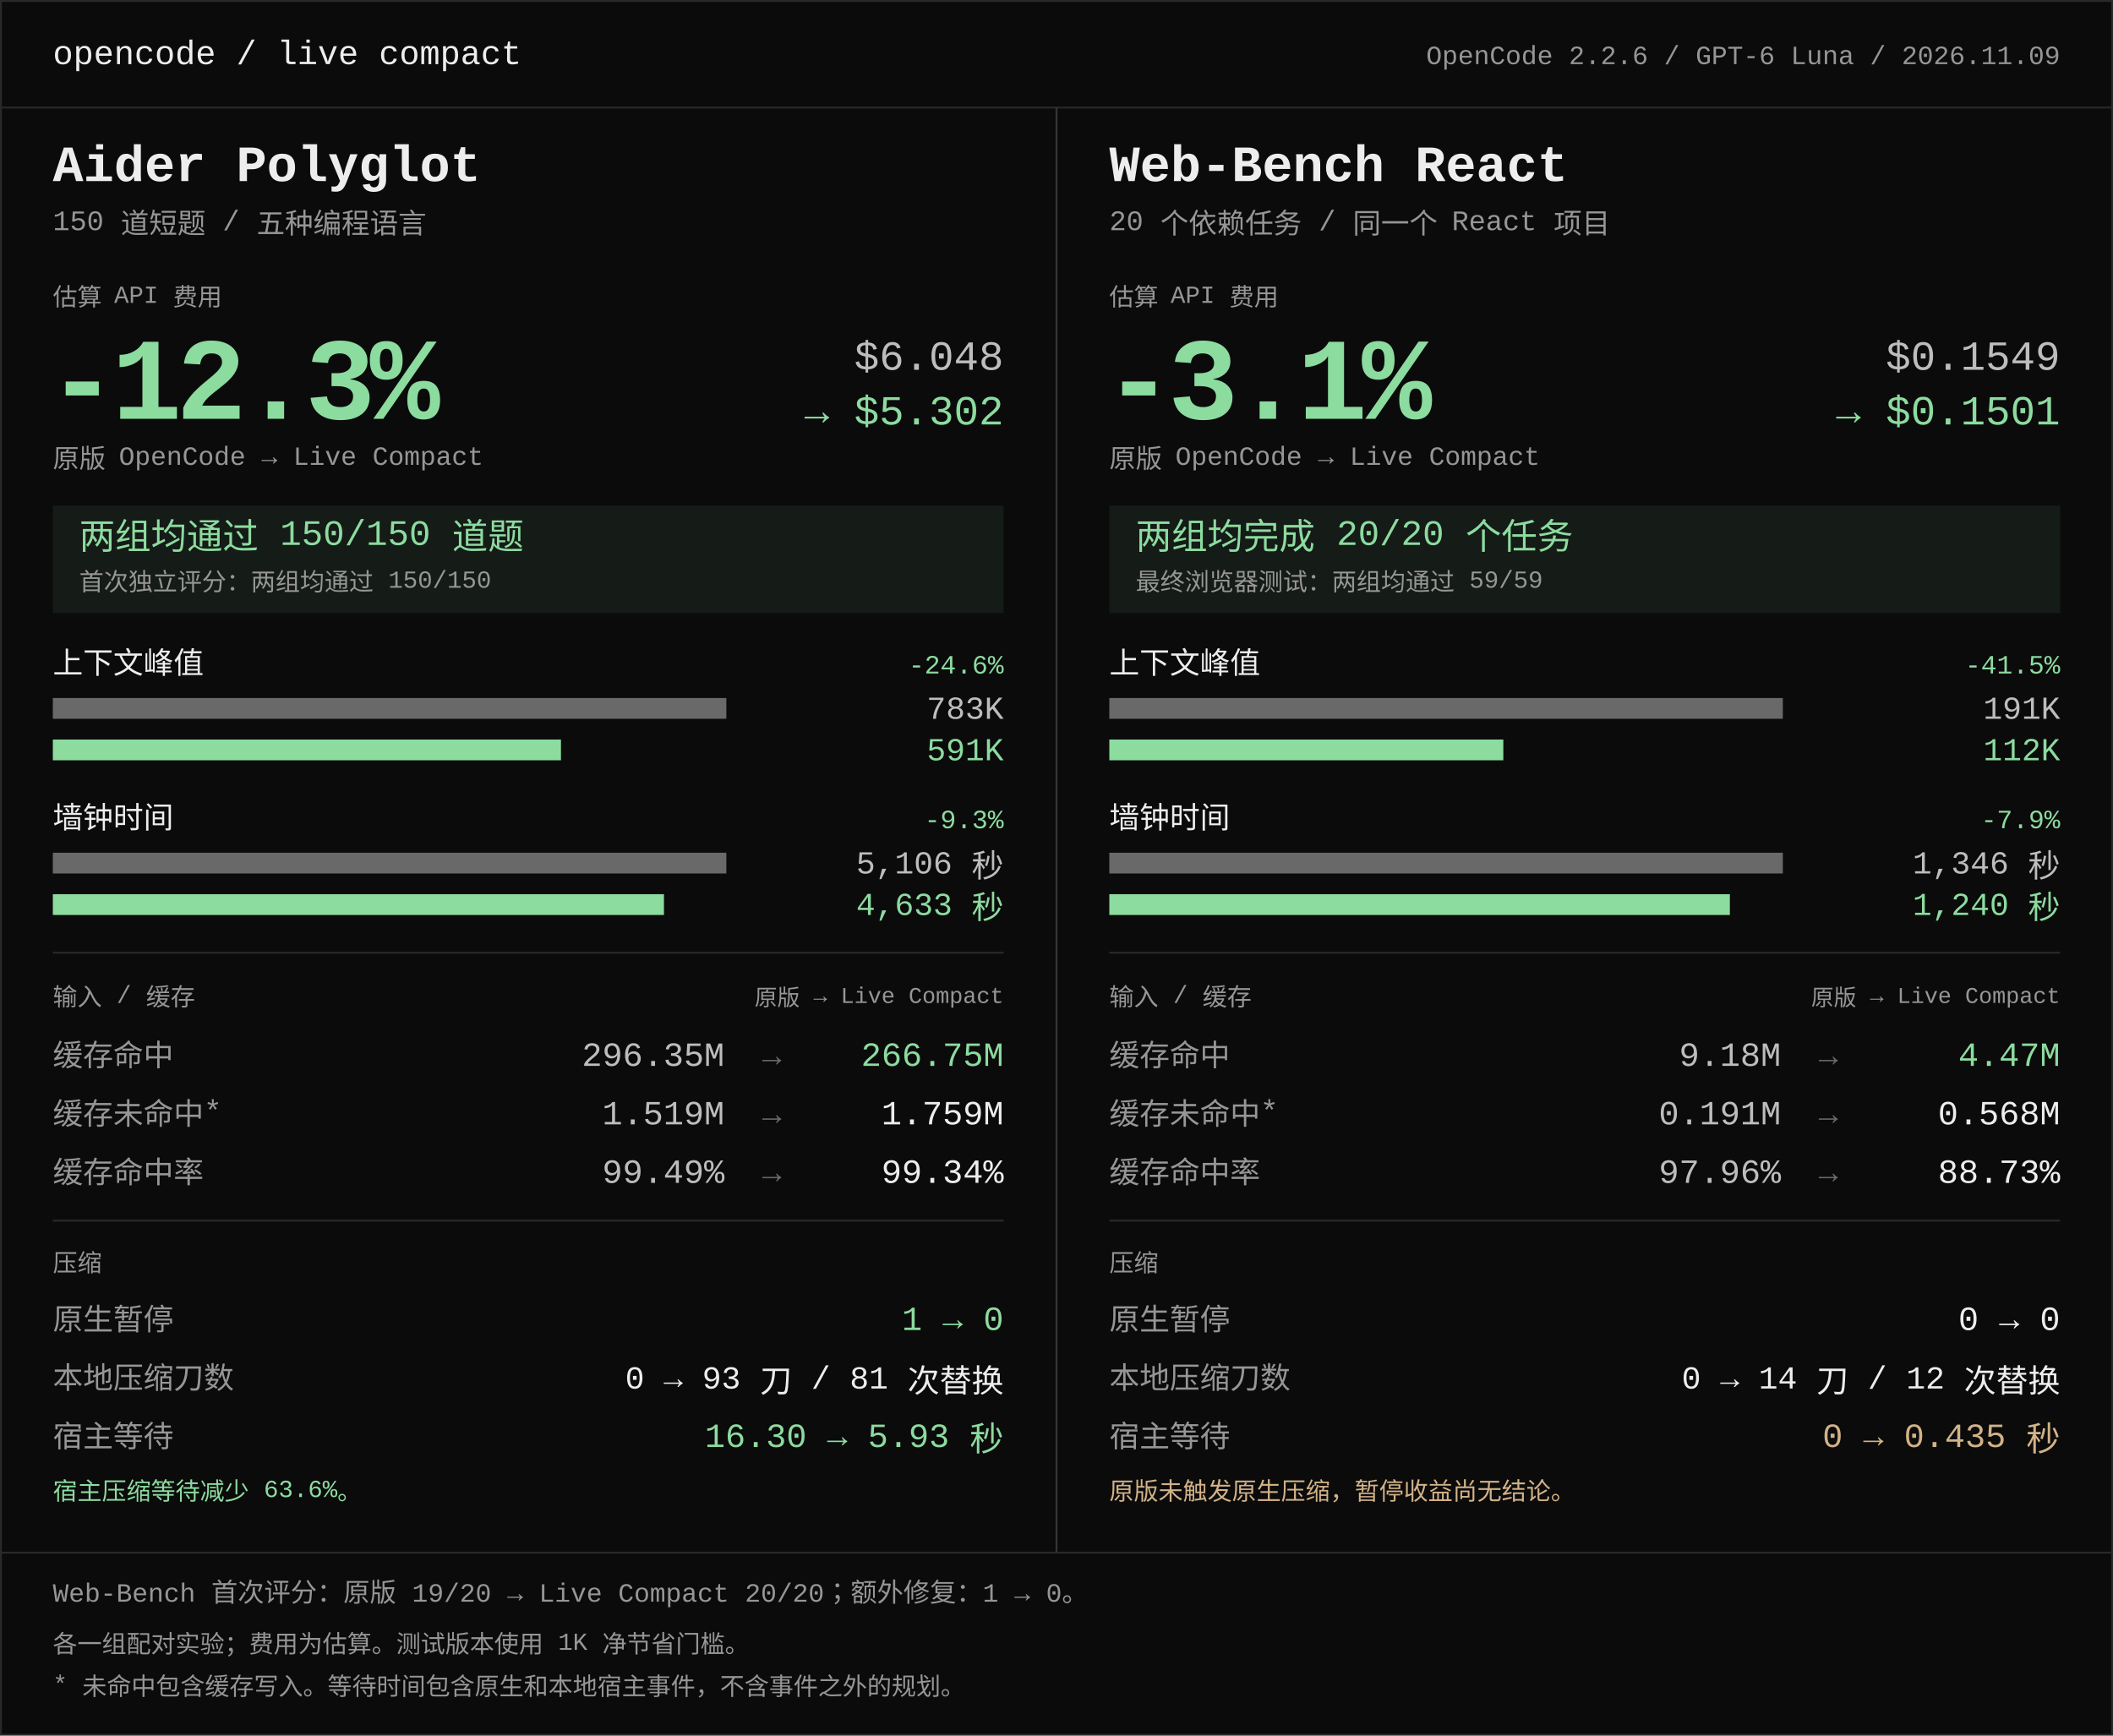
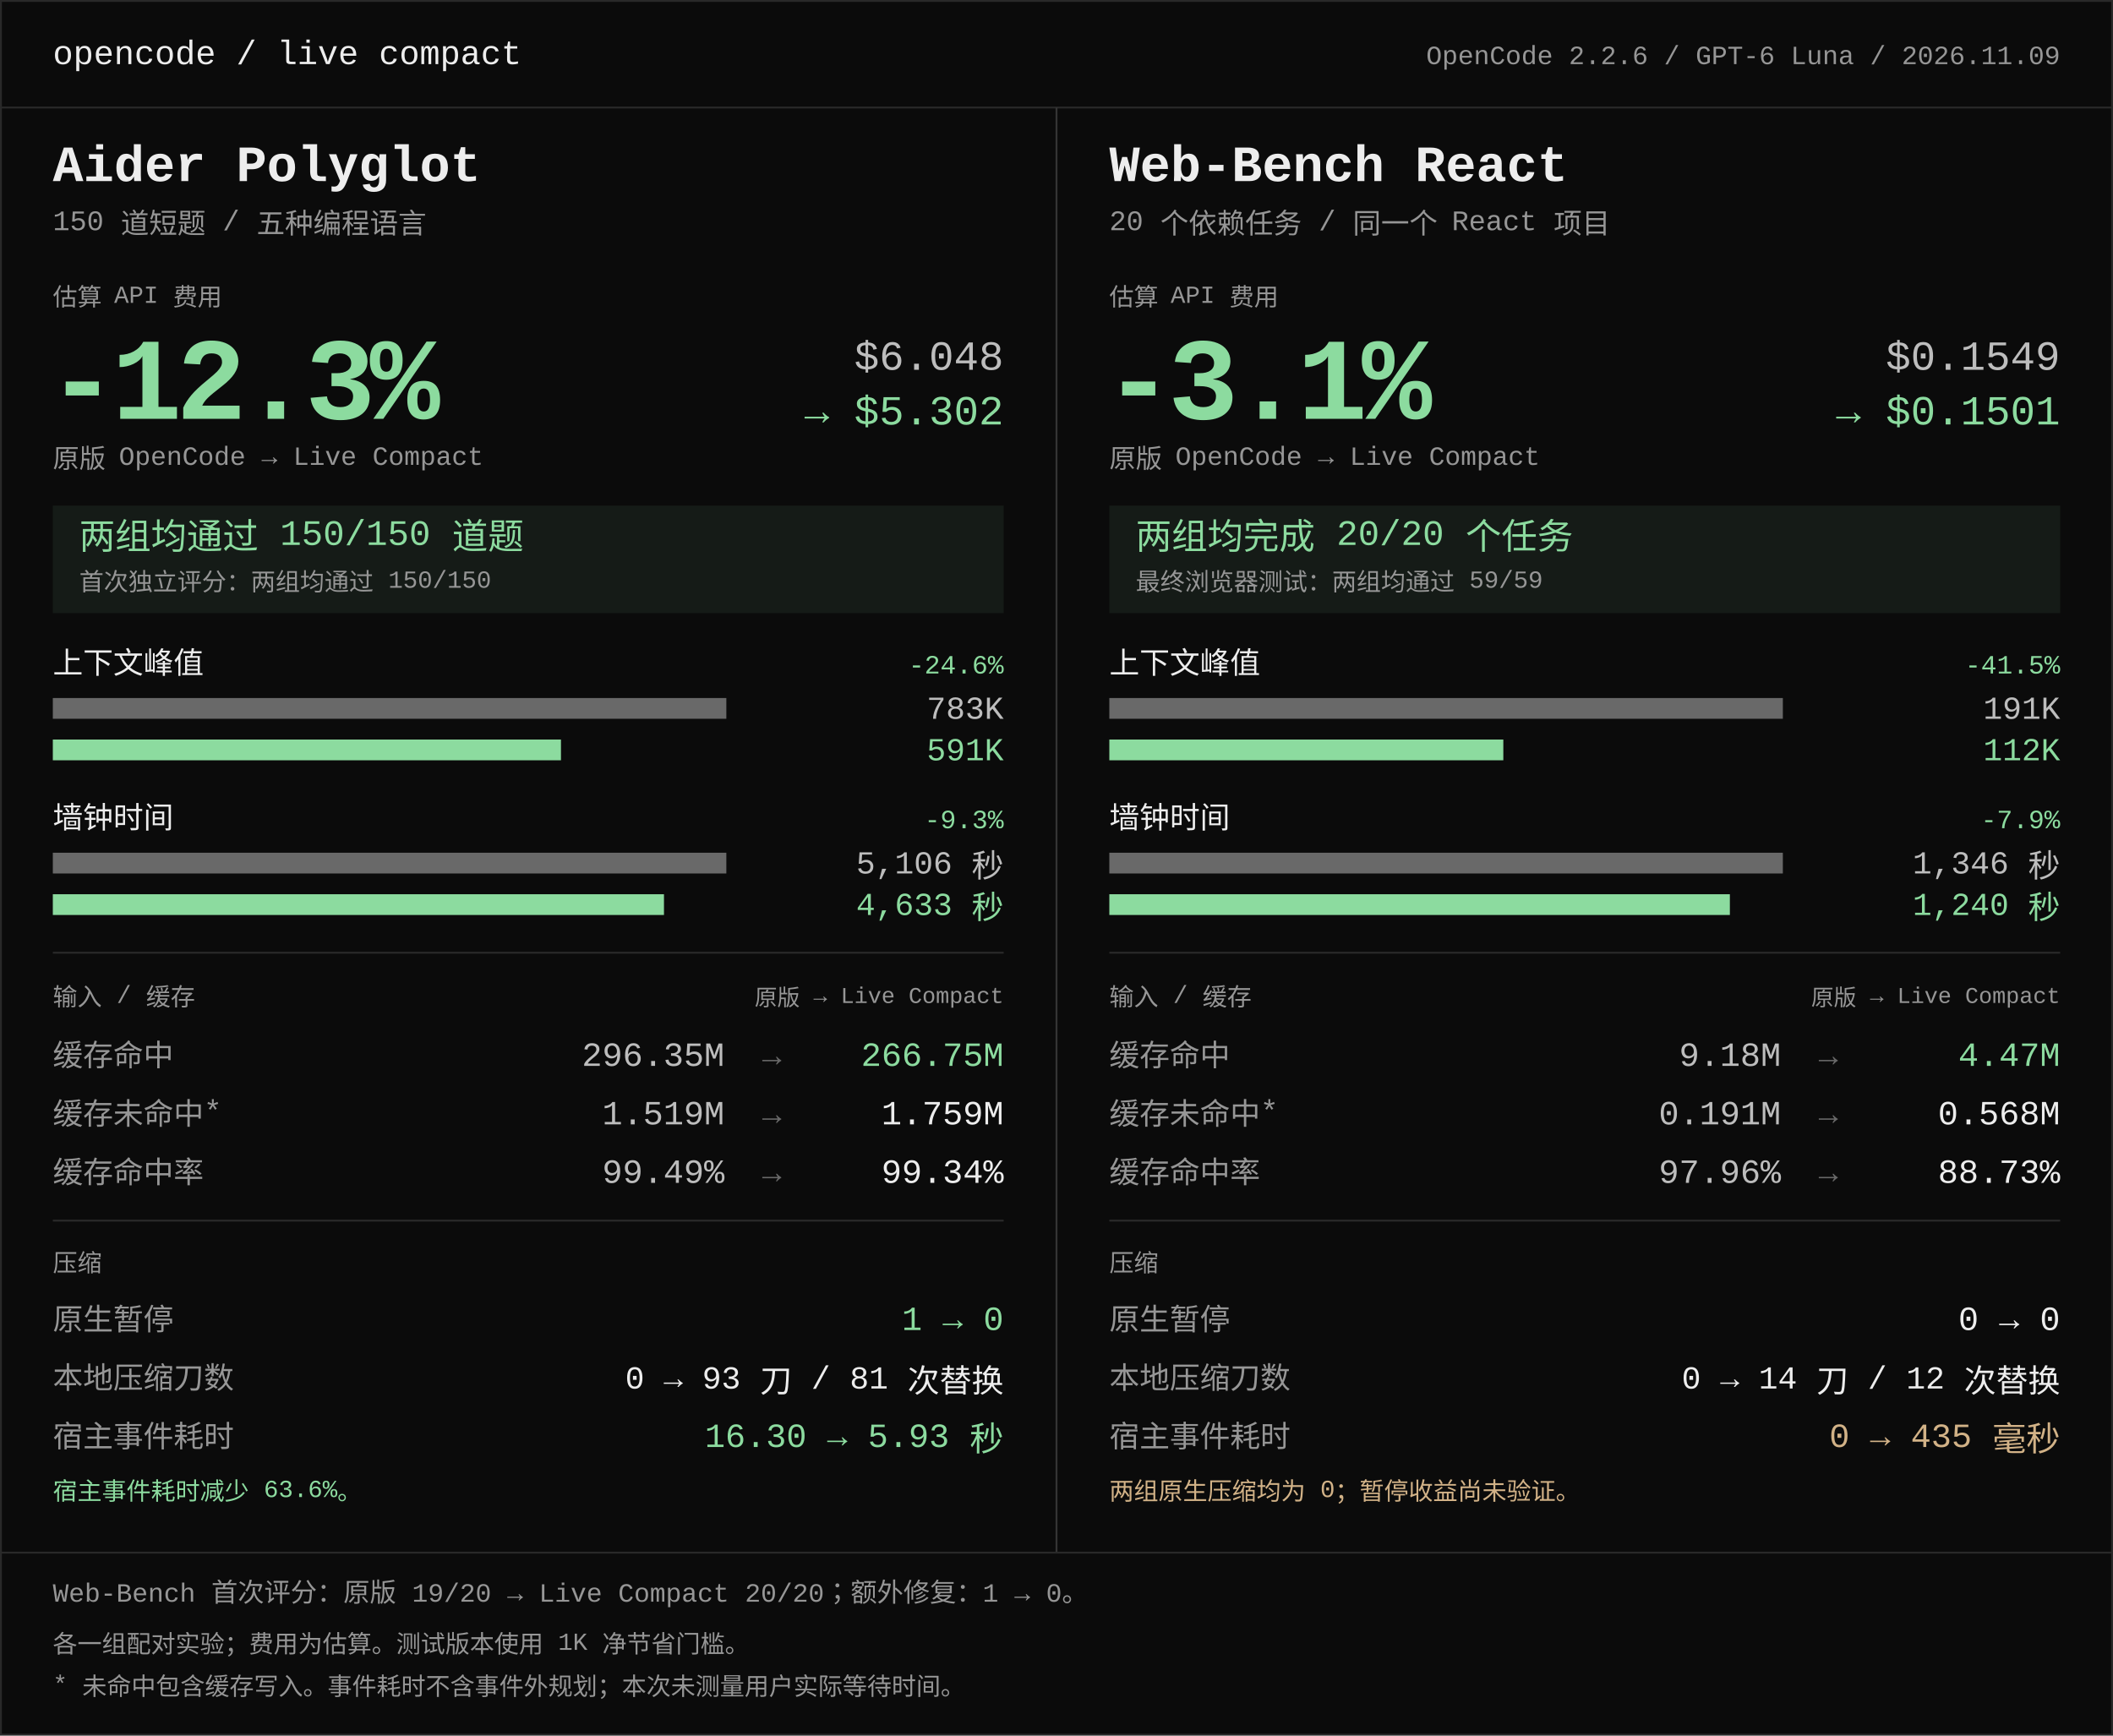
<svg xmlns="http://www.w3.org/2000/svg" width="1120" height="920" viewBox="0 0 1120 920" role="img" aria-labelledby="title desc" xml:lang="zh-CN">
  <style>text{font-family:Consolas,SFMono-Regular,Liberation Mono,Noto Sans SC,Microsoft YaHei,monospace;font-variant-numeric:tabular-nums}</style>
  <rect x="0.5" y="0.5" width="1119" height="919" fill="#0b0b0b" stroke="#292929" />
  <text x="28" y="34" font-size="18" fill="#ededed">opencode / live compact</text>
  <text x="1092" y="34" font-size="14" fill="#969696" text-anchor="end">OpenCode 2.2.6 / GPT-6 Luna / 2026.11.09</text>
  <path d="M0 57h1120" stroke="#292929" />
  <path d="M560 57V823" stroke="#353535" />
  <text x="28" y="96" font-size="27" fill="#ededed" font-weight="600">Aider Polyglot</text>
  <text x="28" y="122" font-size="15" fill="#969696">150 道短题 / 五种编程语言</text>
  <text x="28" y="162" font-size="13" fill="#969696">估算 API 费用</text>
  <text x="25" y="222" font-size="62" fill="#8cdb9f" font-weight="600" letter-spacing="-3">-12.3%</text>
  <text x="532" y="196" font-size="22" fill="#bdbdbd" text-anchor="end">$6.048</text>
  <text x="532" y="225" font-size="22" fill="#8cdb9f" text-anchor="end">→ $5.302</text>
  <text x="28" y="248" font-size="14" fill="#969696">原版 OpenCode → Live Compact</text>
  <rect x="28" y="268" width="504" height="57" fill="#151b17" />
  <text x="42" y="291" font-size="19" fill="#8cdb9f">两组均通过 150/150 道题</text>
  <text x="42" y="313" font-size="13" fill="#969696">首次独立评分：两组均通过 150/150</text>
  <text x="28" y="357" font-size="16" fill="#ededed">上下文峰值</text>
  <text x="532" y="357" font-size="14" fill="#8cdb9f" text-anchor="end">-24.6%</text>
  <rect x="28" y="370" width="357" height="11" fill="#696969" />
  <rect x="28" y="392" width="269.34" height="11" fill="#8cdb9f" />
  <text x="532" y="381" font-size="17" fill="#bdbdbd" text-anchor="end">783K</text>
  <text x="532" y="403" font-size="17" fill="#8cdb9f" text-anchor="end">591K</text>
  <text x="28" y="439" font-size="16" fill="#ededed">墙钟时间</text>
  <text x="532" y="439" font-size="14" fill="#8cdb9f" text-anchor="end">-9.3%</text>
  <rect x="28" y="452" width="357" height="11" fill="#696969" />
  <rect x="28" y="474" width="323.939" height="11" fill="#8cdb9f" />
  <text x="532" y="463" font-size="17" fill="#bdbdbd" text-anchor="end">5,106 秒</text>
  <text x="532" y="485" font-size="17" fill="#8cdb9f" text-anchor="end">4,633 秒</text>
  <path d="M28 505h504" stroke="#292929" />
  <text x="28" y="533" font-size="13" fill="#969696">输入 / 缓存</text>
  <text x="532" y="533" font-size="12" fill="#969696" text-anchor="end">原版 → Live Compact</text>
  <text x="28" y="565" font-size="16" fill="#969696">缓存命中</text>
  <text x="384" y="565" font-size="18" fill="#bdbdbd" text-anchor="end">296.35M</text>
  <text x="404" y="565" font-size="17" fill="#696969">→</text>
  <text x="532" y="565" font-size="18" fill="#8cdb9f" text-anchor="end">266.75M</text>
  <text x="28" y="596" font-size="16" fill="#969696">缓存未命中*</text>
  <text x="384" y="596" font-size="18" fill="#bdbdbd" text-anchor="end">1.519M</text>
  <text x="404" y="596" font-size="17" fill="#696969">→</text>
  <text x="532" y="596" font-size="18" fill="#ededed" text-anchor="end">1.759M</text>
  <text x="28" y="627" font-size="16" fill="#969696">缓存命中率</text>
  <text x="384" y="627" font-size="18" fill="#bdbdbd" text-anchor="end">99.49%</text>
  <text x="404" y="627" font-size="17" fill="#696969">→</text>
  <text x="532" y="627" font-size="18" fill="#ededed" text-anchor="end">99.34%</text>
  <path d="M28 647h504" stroke="#292929" />
  <text x="28" y="674" font-size="13" fill="#969696">压缩</text>
  <text x="28" y="705" font-size="16" fill="#969696">原生暂停</text>
  <text x="532" y="705" font-size="18" fill="#8cdb9f" text-anchor="end">1 → 0</text>
  <text x="28" y="736" font-size="16" fill="#969696">本地压缩刀数</text>
  <text x="532" y="736" font-size="17" fill="#ededed" text-anchor="end">0 → 93 刀 / 81 次替换</text>
-   <text x="28" y="767" font-size="16" fill="#969696">宿主等待</text>
+   <text x="28" y="767" font-size="16" fill="#969696">宿主事件耗时</text>
  <text x="532" y="767" font-size="18" fill="#8cdb9f" text-anchor="end">16.30 → 5.93 秒</text>
-   <text x="28" y="795" font-size="13" fill="#8cdb9f">宿主压缩等待减少 63.6%。</text>
+   <text x="28" y="795" font-size="13" fill="#8cdb9f">宿主事件耗时减少 63.6%。</text>
  <text x="588" y="96" font-size="27" fill="#ededed" font-weight="600">Web-Bench React</text>
  <text x="588" y="122" font-size="15" fill="#969696">20 个依赖任务 / 同一个 React 项目</text>
  <text x="588" y="162" font-size="13" fill="#969696">估算 API 费用</text>
  <text x="585" y="222" font-size="62" fill="#8cdb9f" font-weight="600" letter-spacing="-3">-3.1%</text>
  <text x="1092" y="196" font-size="22" fill="#bdbdbd" text-anchor="end">$0.1549</text>
  <text x="1092" y="225" font-size="22" fill="#8cdb9f" text-anchor="end">→ $0.1501</text>
  <text x="588" y="248" font-size="14" fill="#969696">原版 OpenCode → Live Compact</text>
  <rect x="588" y="268" width="504" height="57" fill="#151b17" />
  <text x="602" y="291" font-size="19" fill="#8cdb9f">两组均完成 20/20 个任务</text>
  <text x="602" y="313" font-size="13" fill="#969696">最终浏览器测试：两组均通过 59/59</text>
  <text x="588" y="357" font-size="16" fill="#ededed">上下文峰值</text>
  <text x="1092" y="357" font-size="14" fill="#8cdb9f" text-anchor="end">-41.5%</text>
  <rect x="588" y="370" width="357" height="11" fill="#696969" />
  <rect x="588" y="392" width="208.839" height="11" fill="#8cdb9f" />
  <text x="1092" y="381" font-size="17" fill="#bdbdbd" text-anchor="end">191K</text>
  <text x="1092" y="403" font-size="17" fill="#8cdb9f" text-anchor="end">112K</text>
  <text x="588" y="439" font-size="16" fill="#ededed">墙钟时间</text>
  <text x="1092" y="439" font-size="14" fill="#8cdb9f" text-anchor="end">-7.9%</text>
  <rect x="588" y="452" width="357" height="11" fill="#696969" />
  <rect x="588" y="474" width="328.922" height="11" fill="#8cdb9f" />
  <text x="1092" y="463" font-size="17" fill="#bdbdbd" text-anchor="end">1,346 秒</text>
  <text x="1092" y="485" font-size="17" fill="#8cdb9f" text-anchor="end">1,240 秒</text>
  <path d="M588 505h504" stroke="#292929" />
  <text x="588" y="533" font-size="13" fill="#969696">输入 / 缓存</text>
  <text x="1092" y="533" font-size="12" fill="#969696" text-anchor="end">原版 → Live Compact</text>
  <text x="588" y="565" font-size="16" fill="#969696">缓存命中</text>
  <text x="944" y="565" font-size="18" fill="#bdbdbd" text-anchor="end">9.18M</text>
  <text x="964" y="565" font-size="17" fill="#696969">→</text>
  <text x="1092" y="565" font-size="18" fill="#8cdb9f" text-anchor="end">4.47M</text>
  <text x="588" y="596" font-size="16" fill="#969696">缓存未命中*</text>
  <text x="944" y="596" font-size="18" fill="#bdbdbd" text-anchor="end">0.191M</text>
  <text x="964" y="596" font-size="17" fill="#696969">→</text>
  <text x="1092" y="596" font-size="18" fill="#ededed" text-anchor="end">0.568M</text>
  <text x="588" y="627" font-size="16" fill="#969696">缓存命中率</text>
  <text x="944" y="627" font-size="18" fill="#bdbdbd" text-anchor="end">97.96%</text>
  <text x="964" y="627" font-size="17" fill="#696969">→</text>
  <text x="1092" y="627" font-size="18" fill="#ededed" text-anchor="end">88.73%</text>
  <path d="M588 647h504" stroke="#292929" />
  <text x="588" y="674" font-size="13" fill="#969696">压缩</text>
  <text x="588" y="705" font-size="16" fill="#969696">原生暂停</text>
  <text x="1092" y="705" font-size="18" fill="#ededed" text-anchor="end">0 → 0</text>
  <text x="588" y="736" font-size="16" fill="#969696">本地压缩刀数</text>
  <text x="1092" y="736" font-size="17" fill="#ededed" text-anchor="end">0 → 14 刀 / 12 次替换</text>
-   <text x="588" y="767" font-size="16" fill="#969696">宿主等待</text>
-   <text x="1092" y="767" font-size="18" fill="#d2b287" text-anchor="end">0 → 0.435 秒</text>
-   <text x="588" y="795" font-size="13" fill="#d2b287">原版未触发原生压缩，暂停收益尚无结论。</text>
+   <text x="588" y="767" font-size="16" fill="#969696">宿主事件耗时</text>
+   <text x="1092" y="767" font-size="18" fill="#d2b287" text-anchor="end">0 → 435 毫秒</text>
+   <text x="588" y="795" font-size="13" fill="#d2b287">两组原生压缩均为 0；暂停收益尚未验证。</text>
  <path d="M0 823h1120" stroke="#292929" />
  <text x="28" y="849" font-size="14" fill="#969696">Web-Bench 首次评分：原版 19/20 → Live Compact 20/20；额外修复：1 → 0。</text>
  <text x="28" y="876" font-size="13" fill="#969696">各一组配对实验；费用为估算。测试版本使用 1K 净节省门槛。</text>
-   <text x="28" y="897" font-size="13" fill="#969696">* 未命中包含缓存写入。等待时间包含原生和本地宿主事件，不含事件之外的规划。</text>
+   <text x="28" y="897" font-size="13" fill="#969696">* 未命中包含缓存写入。事件耗时不含事件外规划；本次未测量用户实际等待时间。</text>
</svg>
